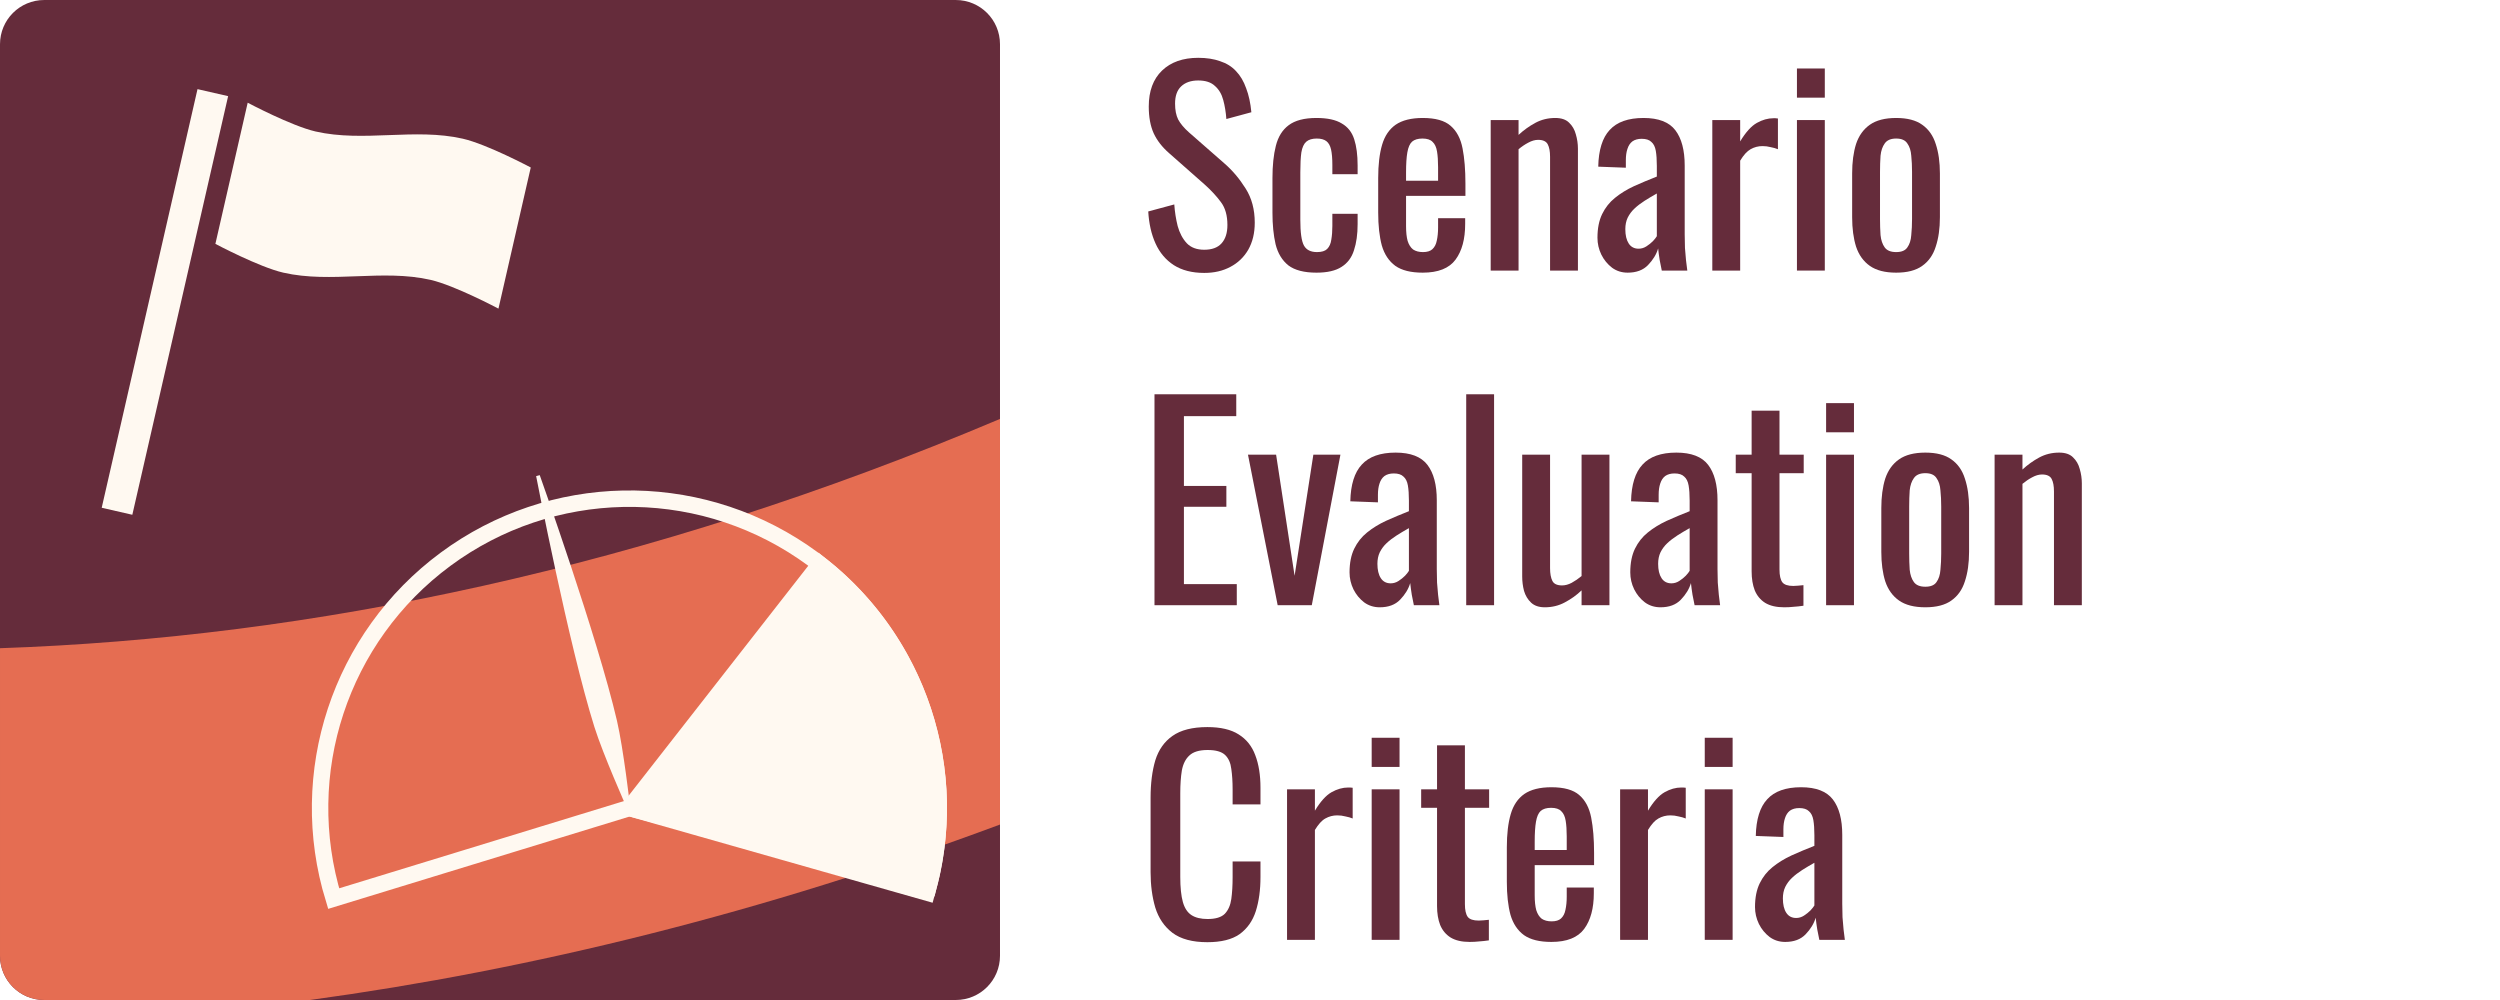
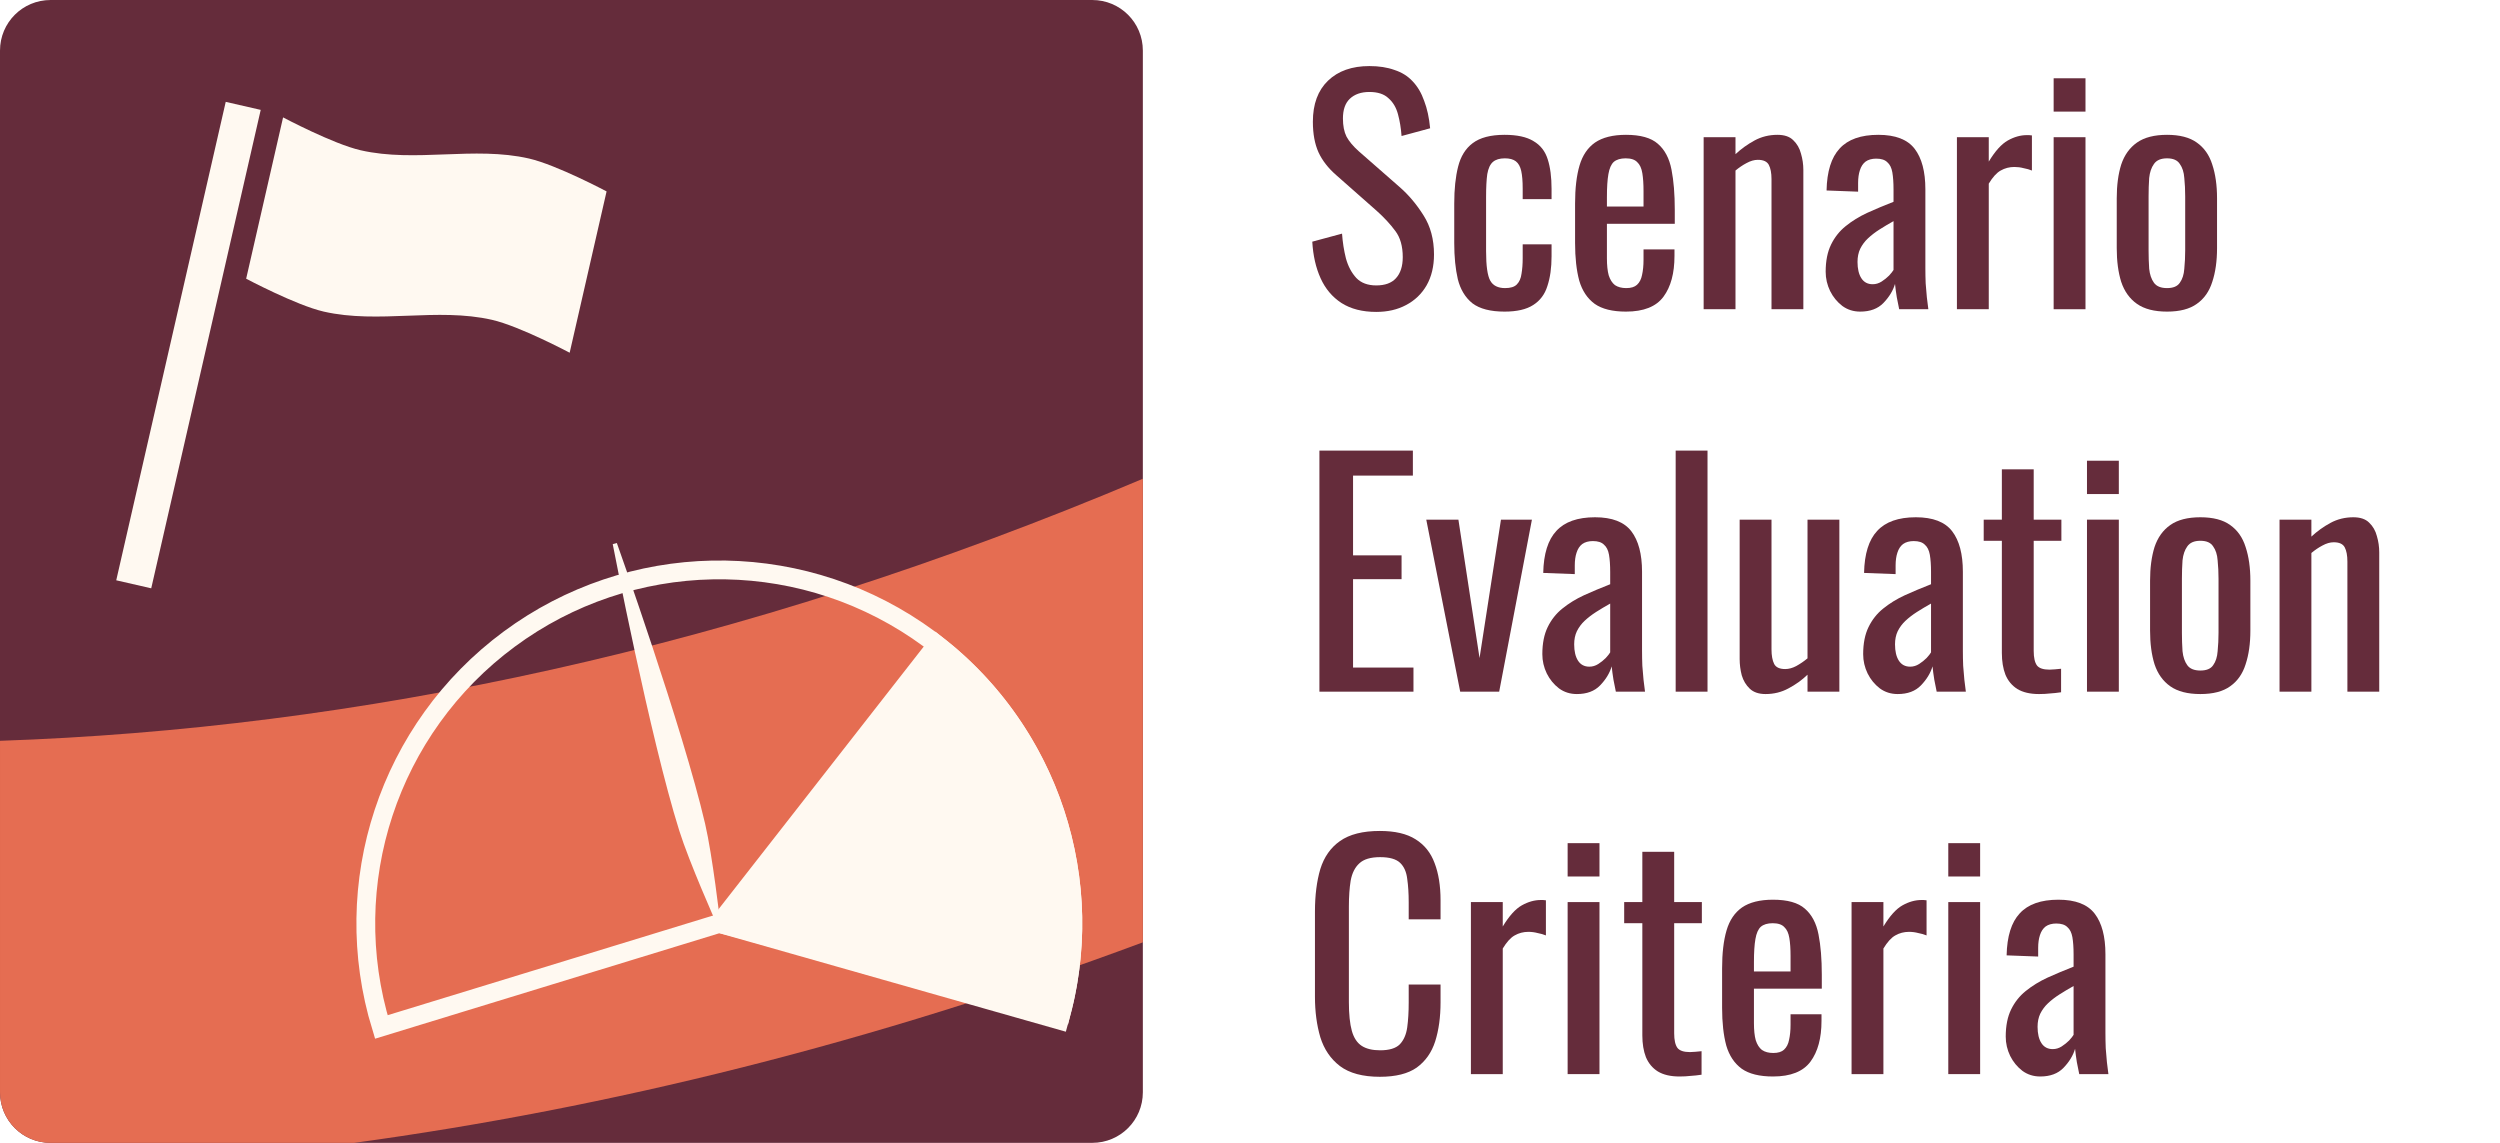
- <svg xmlns="http://www.w3.org/2000/svg" version="1.1" id="svg2" xml:space="preserve" width="640" height="256" viewBox="0 0 640 256">
+ <svg xmlns="http://www.w3.org/2000/svg" version="1.1" id="svg2" xml:space="preserve" width="560" height="256" viewBox="0 0 560 256">
  <defs id="defs6" />
  <g id="g8" transform="matrix(1.333333,0,0,-1.333333,-474.3139,3852.588)">
    <g id="path1038" transform="matrix(2.834646,0,0,-2.834646,611.0355,2909.929)" />
    <g id="g1921" transform="matrix(2.834646,0,0,-2.834646,67.73544,2889.441)">
      <path id="rect243" clip-path="none" style="fill:#652c3b;stroke-width:2.053" d="M 104.6 9.7506889e-07 C 102.938 9.7506889e-07 101.6 1.338 101.6 3 L 101.6 64.734 C 101.6 66.396 102.938 67.733 104.6 67.733 L 166.334 67.733 C 167.996 67.733 169.333 66.396 169.333 64.734 L 169.333 3 C 169.333 1.338 167.996 9.7506889e-07 166.334 9.7506889e-07 L 104.6 9.7506889e-07 z " />
      <path id="path1772" clip-path="none" style="stroke-width:2.053;fill:#e56d52;fill-opacity:1" d="M 165.583 95.676 C 141.545 105.844 118.796 110.488 97.85 111.207 L 97.85 132.035 C 97.85 133.697 99.187 135.035 100.849 135.035 L 118.837 135.035 C 133.924 132.976 149.553 129.118 165.583 123.15 L 165.583 95.676 z " transform="translate(3.750401,-67.30178)" />
      <g id="g1713" transform="matrix(1.093526,0.6246449,-0.6246449,1.093526,199.6829,121.7215)">
        <path style="fill:none;fill-opacity:1;stroke:#fff9f1;stroke-width:0.884;stroke-dasharray:none;stroke-opacity:1" id="path1707" d="m -76.014,-12.231 a 16.637,16.637 0 0 1 -3.826,-18.836 16.637,16.637 0 0 1 16.491,-9.874 16.637,16.637 0 0 1 14.797,12.267 l -16.066,4.321 z" />
        <path style="fill:#fff9f1;fill-opacity:1;stroke:#fff9f1;stroke-width:0.884;stroke-dasharray:none;stroke-opacity:1" id="path1709" d="m -62.226,-40.817 a 16.637,16.637 0 0 1 13.76,12.478 l -16.152,3.986 z" />
        <path style="color:#000000;fill:#fff9f1;fill-opacity:1;-inkscape-stroke:none" d="m -77.828,-37.363 c 0,0 6.027,7.023 9.413,10.161 1.135,1.052 3.637,2.888 3.637,2.888 l 0.141,-0.141 c 0,0 -1.836,-2.501 -2.888,-3.637 -3.138,-3.386 -10.161,-9.413 -10.161,-9.413 z" id="path1711" />
      </g>
      <path id="path1715" style="fill:#fff9f1;fill-opacity:1;stroke:none;stroke-width:0.029;stroke-dasharray:none;stroke-opacity:1" d="m 118.377,6.957 c 0,0 2.968,1.576 4.598,1.949 3.259,0.746 6.717,-0.257 9.977,0.489 1.63,0.373 4.598,1.949 4.598,1.949 l -2.188,9.561 c 0,0 -2.968,-1.576 -4.598,-1.949 -3.259,-0.746 -6.717,0.257 -9.977,-0.489 -1.63,-0.373 -4.598,-1.949 -4.598,-1.949 z m -7.814,27.91 6.489,-28.355 -2.074,-0.475 -6.489,28.355 z" />
    </g>
    <g aria-label="Scenario Evaluation Criteria" transform="scale(1,-1)" id="text378" style="font-size:50px;font-family:Catamaran;-inkscape-font-specification:Catamaran;fill:#652c3b;stroke:#652c3b;stroke-width:3.155">
      <path d="m 586.948,-2837.041 q -3.5,0 -5.85,-1.5 -2.3,-1.5 -3.5,-4.15 -1.2,-2.65 -1.4,-6.15 l 5,-1.35 q 0.15,2.15 0.65,4.15 0.55,2 1.75,3.3 1.2,1.25 3.35,1.25 2.2,0 3.3,-1.2 1.15,-1.25 1.15,-3.55 0,-2.75 -1.25,-4.4 -1.25,-1.7 -3.15,-3.4 l -6.8,-6 q -2,-1.75 -2.95,-3.8 -0.95,-2.1 -0.95,-5.15 0,-4.45 2.55,-6.9 2.55,-2.45 6.95,-2.45 2.4,0 4.2,0.65 1.85,0.6 3.05,1.9 1.25,1.3 1.95,3.3 0.75,1.95 1,4.6 l -4.8,1.3 q -0.15,-2 -0.6,-3.65 -0.45,-1.7 -1.6,-2.7 -1.1,-1.05 -3.2,-1.05 -2.1,0 -3.3,1.15 -1.15,1.1 -1.15,3.3 0,1.85 0.6,3.05 0.65,1.2 2.05,2.45 l 6.85,6 q 2.3,2 4.05,4.8 1.75,2.75 1.75,6.55 0,3 -1.25,5.2 -1.25,2.15 -3.45,3.3 -2.15,1.15 -5,1.15 z" style="font-family:Oswald;-inkscape-font-specification:Oswald;stroke:none" id="path301" />
      <path d="m 608.498,-2837.091 q -3.55,0 -5.4,-1.4 -1.8,-1.45 -2.45,-4.05 -0.6,-2.6 -0.6,-6.05 v -6.65 q 0,-3.65 0.65,-6.2 0.65,-2.6 2.45,-3.95 1.85,-1.4 5.35,-1.4 3.15,0 4.85,1.05 1.75,1 2.4,3.05 0.65,2 0.65,5 v 1.7 h -4.85 v -1.75 q 0,-1.9 -0.25,-3 -0.25,-1.1 -0.9,-1.6 -0.65,-0.5 -1.85,-0.5 -1.3,0 -2,0.6 -0.7,0.6 -0.95,2.05 -0.2,1.4 -0.2,3.85 v 9.1 q 0,3.7 0.7,4.95 0.7,1.25 2.5,1.25 1.35,0 1.95,-0.6 0.65,-0.65 0.8,-1.8 0.2,-1.15 0.2,-2.6 v -2.35 h 4.85 v 2 q 0,2.9 -0.7,5 -0.65,2.1 -2.4,3.2 -1.7,1.1 -4.8,1.1 z" style="font-family:Oswald;-inkscape-font-specification:Oswald;stroke:none" id="path303" />
      <path d="m 628.898,-2837.091 q -3.4,0 -5.25,-1.3 -1.85,-1.35 -2.6,-3.9 -0.7,-2.6 -0.7,-6.35 v -6.6 q 0,-3.85 0.75,-6.4 0.75,-2.55 2.6,-3.85 1.9,-1.3 5.2,-1.3 3.65,0 5.35,1.5 1.75,1.5 2.3,4.35 0.55,2.8 0.55,6.75 v 2.35 h -11.4 v 5.8 q 0,1.75 0.3,2.85 0.35,1.1 1.05,1.65 0.75,0.5 1.9,0.5 1.2,0 1.8,-0.55 0.65,-0.6 0.85,-1.65 0.25,-1.1 0.25,-2.55 v -1.75 h 5.2 v 1.1 q 0,4.35 -1.85,6.85 -1.85,2.5 -6.3,2.5 z m -3.2,-17.65 h 6.15 v -2.6 q 0,-1.8 -0.2,-3 -0.2,-1.25 -0.85,-1.85 -0.6,-0.65 -1.95,-0.65 -1.3,0 -2,0.6 -0.65,0.6 -0.9,2.05 -0.25,1.4 -0.25,3.9 z" style="font-family:Oswald;-inkscape-font-specification:Oswald;stroke:none" id="path305" />
      <path d="m 641.948,-2837.491 v -28.9 h 5.35 v 2.85 q 1.45,-1.35 3.2,-2.3 1.75,-0.95 3.85,-0.95 1.75,0 2.65,0.9 0.95,0.9 1.3,2.25 0.4,1.35 0.4,2.75 v 23.4 h -5.35 v -21.85 q 0,-1.55 -0.45,-2.4 -0.45,-0.85 -1.85,-0.85 -0.9,0 -1.9,0.55 -0.95,0.5 -1.85,1.25 v 23.3 z" style="font-family:Oswald;-inkscape-font-specification:Oswald;stroke:none" id="path307" />
      <path d="m 668.248,-2837.091 q -1.7,0 -3,-0.95 -1.3,-1 -2.05,-2.5 -0.75,-1.55 -0.75,-3.25 0,-2.7 0.9,-4.55 0.9,-1.85 2.45,-3.1 1.6,-1.3 3.65,-2.25 2.1,-0.95 4.4,-1.85 v -2.05 q 0,-1.75 -0.2,-2.9 -0.2,-1.15 -0.85,-1.7 -0.6,-0.6 -1.85,-0.6 -1.1,0 -1.8,0.5 -0.65,0.5 -0.95,1.45 -0.3,0.9 -0.3,2.15 v 1.45 l -5.3,-0.2 q 0.1,-4.8 2.2,-7.05 2.1,-2.3 6.5,-2.3 4.3,0 6.1,2.35 1.8,2.35 1.8,6.8 v 13.2 q 0,1.35 0.05,2.6 0.1,1.25 0.2,2.35 0.15,1.05 0.25,2 h -4.9 q -0.15,-0.8 -0.4,-2 -0.2,-1.25 -0.3,-2.25 -0.5,1.7 -1.95,3.2 -1.4,1.45 -3.9,1.45 z m 2.1,-4.6 q 0.8,0 1.5,-0.45 0.7,-0.45 1.25,-1 0.55,-0.6 0.75,-0.95 v -8.2 q -1.25,0.7 -2.35,1.4 -1.1,0.7 -1.95,1.5 -0.8,0.75 -1.3,1.75 -0.45,0.95 -0.45,2.2 0,1.75 0.65,2.75 0.65,1 1.9,1 z" style="font-family:Oswald;-inkscape-font-specification:Oswald;stroke:none" id="path309" />
      <path d="m 684.498,-2837.491 v -28.9 h 5.35 v 4.1 q 1.6,-2.65 3.2,-3.55 1.6,-0.9 3.2,-0.9 0.2,0 0.35,0 0.2,0 0.5,0.05 v 5.9 q -0.6,-0.25 -1.4,-0.4 -0.75,-0.2 -1.55,-0.2 -1.25,0 -2.3,0.6 -1,0.55 -2,2.2 v 21.1 z" style="font-family:Oswald;-inkscape-font-specification:Oswald;stroke:none" id="path311" />
      <path d="m 700.748,-2837.491 v -28.9 h 5.35 v 28.9 z m 0,-33.2 v -5.6 h 5.35 v 5.6 z" style="font-family:Oswald;-inkscape-font-specification:Oswald;stroke:none" id="path313" />
      <path d="m 719.798,-2837.091 q -3.2,0 -5.05,-1.3 -1.85,-1.3 -2.65,-3.7 -0.75,-2.4 -0.75,-5.65 v -8.4 q 0,-3.25 0.75,-5.65 0.8,-2.4 2.65,-3.7 1.85,-1.3 5.05,-1.3 3.2,0 5,1.3 1.85,1.3 2.6,3.7 0.8,2.4 0.8,5.65 v 8.4 q 0,3.25 -0.8,5.65 -0.75,2.4 -2.6,3.7 -1.8,1.3 -5,1.3 z m 0,-3.95 q 1.55,0 2.15,-0.9 0.65,-0.9 0.75,-2.35 0.15,-1.5 0.15,-3.1 v -9.05 q 0,-1.65 -0.15,-3.1 -0.1,-1.45 -0.75,-2.35 -0.6,-0.95 -2.15,-0.95 -1.55,0 -2.2,0.95 -0.65,0.9 -0.8,2.35 -0.1,1.45 -0.1,3.1 v 9.05 q 0,1.6 0.1,3.1 0.15,1.45 0.8,2.35 0.65,0.9 2.2,0.9 z" style="font-family:Oswald;-inkscape-font-specification:Oswald;stroke:none" id="path315" />
      <path d="m 577.398,-2773.241 v -40.5 h 15.7 v 4.2 h -10.05 v 13.4 h 8.15 v 4 h -8.15 v 14.85 h 10.15 v 4.05 z" style="font-family:Oswald;-inkscape-font-specification:Oswald;stroke:none" id="path317" />
      <path d="m 601.048,-2773.241 -5.7,-28.9 h 5.4 l 3.55,23.25 3.6,-23.25 h 5.2 l -5.5,28.9 z" style="font-family:Oswald;-inkscape-font-specification:Oswald;stroke:none" id="path319" />
      <path d="m 620.648,-2772.841 q -1.7,0 -3,-0.95 -1.3,-1 -2.05,-2.5 -0.75,-1.55 -0.75,-3.25 0,-2.7 0.9,-4.55 0.9,-1.85 2.45,-3.1 1.6,-1.3 3.65,-2.25 2.1,-0.95 4.4,-1.85 v -2.05 q 0,-1.75 -0.2,-2.9 -0.2,-1.15 -0.85,-1.7 -0.6,-0.6 -1.85,-0.6 -1.1,0 -1.8,0.5 -0.65,0.5 -0.95,1.45 -0.3,0.9 -0.3,2.15 v 1.45 l -5.3,-0.2 q 0.1,-4.8 2.2,-7.05 2.1,-2.3 6.5,-2.3 4.3,0 6.1,2.35 1.8,2.35 1.8,6.8 v 13.2 q 0,1.35 0.05,2.6 0.1,1.25 0.2,2.35 0.15,1.05 0.25,2 h -4.9 q -0.15,-0.8 -0.4,-2 -0.2,-1.25 -0.3,-2.25 -0.5,1.7 -1.95,3.2 -1.4,1.45 -3.9,1.45 z m 2.1,-4.6 q 0.8,0 1.5,-0.45 0.7,-0.45 1.25,-1 0.55,-0.6 0.75,-0.95 v -8.2 q -1.25,0.7 -2.35,1.4 -1.1,0.7 -1.95,1.5 -0.8,0.75 -1.3,1.75 -0.45,0.95 -0.45,2.2 0,1.75 0.65,2.75 0.65,1 1.9,1 z" style="font-family:Oswald;-inkscape-font-specification:Oswald;stroke:none" id="path321" />
      <path d="m 637.248,-2773.241 v -40.5 h 5.35 v 40.5 z" style="font-family:Oswald;-inkscape-font-specification:Oswald;stroke:none" id="path323" />
      <path d="m 652.348,-2772.841 q -1.7,0 -2.65,-0.9 -0.95,-0.9 -1.35,-2.25 -0.35,-1.35 -0.35,-2.75 v -23.4 h 5.35 v 21.8 q 0,1.55 0.45,2.45 0.45,0.85 1.85,0.85 0.9,0 1.85,-0.5 1,-0.55 1.9,-1.3 v -23.3 h 5.35 v 28.9 h -5.35 v -2.85 q -1.4,1.35 -3.2,2.3 -1.75,0.95 -3.85,0.95 z" style="font-family:Oswald;-inkscape-font-specification:Oswald;stroke:none" id="path325" />
      <path d="m 674.548,-2772.841 q -1.7,0 -3,-0.95 -1.3,-1 -2.05,-2.5 -0.75,-1.55 -0.75,-3.25 0,-2.7 0.9,-4.55 0.9,-1.85 2.45,-3.1 1.6,-1.3 3.65,-2.25 2.1,-0.95 4.4,-1.85 v -2.05 q 0,-1.75 -0.2,-2.9 -0.2,-1.15 -0.85,-1.7 -0.6,-0.6 -1.85,-0.6 -1.1,0 -1.8,0.5 -0.65,0.5 -0.95,1.45 -0.3,0.9 -0.3,2.15 v 1.45 l -5.3,-0.2 q 0.1,-4.8 2.2,-7.05 2.1,-2.3 6.5,-2.3 4.3,0 6.1,2.35 1.8,2.35 1.8,6.8 v 13.2 q 0,1.35 0.05,2.6 0.1,1.25 0.2,2.35 0.15,1.05 0.25,2 h -4.9 q -0.15,-0.8 -0.4,-2 -0.2,-1.25 -0.3,-2.25 -0.5,1.7 -1.95,3.2 -1.4,1.45 -3.9,1.45 z m 2.1,-4.6 q 0.8,0 1.5,-0.45 0.7,-0.45 1.25,-1 0.55,-0.6 0.75,-0.95 v -8.2 q -1.25,0.7 -2.35,1.4 -1.1,0.7 -1.95,1.5 -0.8,0.75 -1.3,1.75 -0.45,0.95 -0.45,2.2 0,1.75 0.65,2.75 0.65,1 1.9,1 z" style="font-family:Oswald;-inkscape-font-specification:Oswald;stroke:none" id="path327" />
      <path d="m 698.298,-2772.841 q -2.25,0 -3.65,-0.85 -1.35,-0.85 -2,-2.4 -0.6,-1.55 -0.6,-3.65 v -18.85 h -3.05 v -3.55 h 3.05 v -8.45 h 5.35 v 8.45 h 4.65 v 3.55 h -4.65 v 18.5 q 0,1.7 0.55,2.45 0.55,0.7 2.1,0.7 0.4,0 0.9,-0.05 0.55,-0.05 1.05,-0.1 v 3.95 q -1,0.15 -1.85,0.2 -0.85,0.1 -1.85,0.1 z" style="font-family:Oswald;-inkscape-font-specification:Oswald;stroke:none" id="path329" />
      <path d="m 706.348,-2773.241 v -28.9 h 5.35 v 28.9 z m 0,-33.2 v -5.6 h 5.35 v 5.6 z" style="font-family:Oswald;-inkscape-font-specification:Oswald;stroke:none" id="path331" />
      <path d="m 725.398,-2772.841 q -3.2,0 -5.05,-1.3 -1.85,-1.3 -2.65,-3.7 -0.75,-2.4 -0.75,-5.65 v -8.4 q 0,-3.25 0.75,-5.65 0.8,-2.4 2.65,-3.7 1.85,-1.3 5.05,-1.3 3.2,0 5,1.3 1.85,1.3 2.6,3.7 0.8,2.4 0.8,5.65 v 8.4 q 0,3.25 -0.8,5.65 -0.75,2.4 -2.6,3.7 -1.8,1.3 -5,1.3 z m 0,-3.95 q 1.55,0 2.15,-0.9 0.65,-0.9 0.75,-2.35 0.15,-1.5 0.15,-3.1 v -9.05 q 0,-1.65 -0.15,-3.1 -0.1,-1.45 -0.75,-2.35 -0.6,-0.95 -2.15,-0.95 -1.55,0 -2.2,0.95 -0.65,0.9 -0.8,2.35 -0.1,1.45 -0.1,3.1 v 9.05 q 0,1.6 0.1,3.1 0.15,1.45 0.8,2.35 0.65,0.9 2.2,0.9 z" style="font-family:Oswald;-inkscape-font-specification:Oswald;stroke:none" id="path333" />
      <path d="m 738.698,-2773.241 v -28.9 h 5.35 v 2.85 q 1.45,-1.35 3.2,-2.3 1.75,-0.95 3.85,-0.95 1.75,0 2.65,0.9 0.95,0.9 1.3,2.25 0.4,1.35 0.4,2.75 v 23.4 h -5.35 v -21.85 q 0,-1.55 -0.45,-2.4 -0.45,-0.85 -1.85,-0.85 -0.9,0 -1.9,0.55 -0.95,0.5 -1.85,1.25 v 23.3 z" style="font-family:Oswald;-inkscape-font-specification:Oswald;stroke:none" id="path335" />
      <path d="m 587.548,-2708.541 q -4.3,0 -6.7,-1.8 -2.35,-1.8 -3.3,-4.85 -0.9,-3.05 -0.9,-6.8 v -14.3 q 0,-4.1 0.9,-7.15 0.95,-3.05 3.3,-4.7 2.4,-1.7 6.7,-1.7 3.8,0 6,1.4 2.25,1.4 3.2,4 1,2.6 1,6.25 v 3.2 h -5.35 v -2.85 q 0,-2.25 -0.25,-3.95 -0.2,-1.75 -1.2,-2.7 -1,-0.95 -3.35,-0.95 -2.4,0 -3.5,1.05 -1.1,1 -1.45,2.9 -0.3,1.85 -0.3,4.35 v 16.05 q 0,3.05 0.5,4.85 0.5,1.75 1.65,2.5 1.15,0.75 3.1,0.75 2.3,0 3.3,-1 1,-1.05 1.25,-2.85 0.25,-1.8 0.25,-4.2 v -3 h 5.35 v 3 q 0,3.7 -0.9,6.55 -0.9,2.8 -3.1,4.4 -2.2,1.55 -6.2,1.55 z" style="font-family:Oswald;-inkscape-font-specification:Oswald;stroke:none" id="path337" />
      <path d="m 602.848,-2708.991 v -28.9 h 5.35 v 4.1 q 1.6,-2.65 3.2,-3.55 1.6,-0.9 3.2,-0.9 0.2,0 0.35,0 0.2,0 0.5,0.05 v 5.9 q -0.6,-0.25 -1.4,-0.4 -0.75,-0.2 -1.55,-0.2 -1.25,0 -2.3,0.6 -1,0.55 -2,2.2 v 21.1 z" style="font-family:Oswald;-inkscape-font-specification:Oswald;stroke:none" id="path339" />
      <path d="m 619.098,-2708.991 v -28.9 h 5.35 v 28.9 z m 0,-33.2 v -5.6 h 5.35 v 5.6 z" style="font-family:Oswald;-inkscape-font-specification:Oswald;stroke:none" id="path341" />
      <path d="m 637.898,-2708.591 q -2.25,0 -3.65,-0.85 -1.35,-0.85 -2,-2.4 -0.6,-1.55 -0.6,-3.65 v -18.85 h -3.05 v -3.55 h 3.05 v -8.45 h 5.35 v 8.45 h 4.65 v 3.55 h -4.65 v 18.5 q 0,1.7 0.55,2.45 0.55,0.7 2.1,0.7 0.4,0 0.9,-0.05 0.55,-0.05 1.05,-0.1 v 3.95 q -1,0.15 -1.85,0.2 -0.85,0.1 -1.85,0.1 z" style="font-family:Oswald;-inkscape-font-specification:Oswald;stroke:none" id="path343" />
      <path d="m 653.598,-2708.591 q -3.4,0 -5.25,-1.3 -1.85,-1.35 -2.6,-3.9 -0.7,-2.6 -0.7,-6.35 v -6.6 q 0,-3.85 0.75,-6.4 0.75,-2.55 2.6,-3.85 1.9,-1.3 5.2,-1.3 3.65,0 5.35,1.5 1.75,1.5 2.3,4.35 0.55,2.8 0.55,6.75 v 2.35 h -11.4 v 5.8 q 0,1.75 0.3,2.85 0.35,1.1 1.05,1.65 0.75,0.5 1.9,0.5 1.2,0 1.8,-0.55 0.65,-0.6 0.85,-1.65 0.25,-1.1 0.25,-2.55 v -1.75 h 5.2 v 1.1 q 0,4.35 -1.85,6.85 -1.85,2.5 -6.3,2.5 z m -3.2,-17.65 h 6.15 v -2.6 q 0,-1.8 -0.2,-3 -0.2,-1.25 -0.85,-1.85 -0.6,-0.65 -1.95,-0.65 -1.3,0 -2,0.6 -0.65,0.6 -0.9,2.05 -0.25,1.4 -0.25,3.9 z" style="font-family:Oswald;-inkscape-font-specification:Oswald;stroke:none" id="path345" />
      <path d="m 666.798,-2708.991 v -28.9 h 5.35 v 4.1 q 1.6,-2.65 3.2,-3.55 1.6,-0.9 3.2,-0.9 0.2,0 0.35,0 0.2,0 0.5,0.05 v 5.9 q -0.6,-0.25 -1.4,-0.4 -0.75,-0.2 -1.55,-0.2 -1.25,0 -2.3,0.6 -1,0.55 -2,2.2 v 21.1 z" style="font-family:Oswald;-inkscape-font-specification:Oswald;stroke:none" id="path347" />
      <path d="m 683.048,-2708.991 v -28.9 h 5.35 v 28.9 z m 0,-33.2 v -5.6 h 5.35 v 5.6 z" style="font-family:Oswald;-inkscape-font-specification:Oswald;stroke:none" id="path349" />
      <path d="m 698.498,-2708.591 q -1.7,0 -3,-0.95 -1.3,-1 -2.05,-2.5 -0.75,-1.55 -0.75,-3.25 0,-2.7 0.9,-4.55 0.9,-1.85 2.45,-3.1 1.6,-1.3 3.65,-2.25 2.1,-0.95 4.4,-1.85 v -2.05 q 0,-1.75 -0.2,-2.9 -0.2,-1.15 -0.85,-1.7 -0.6,-0.6 -1.85,-0.6 -1.1,0 -1.8,0.5 -0.65,0.5 -0.95,1.45 -0.3,0.9 -0.3,2.15 v 1.45 l -5.3,-0.2 q 0.1,-4.8 2.2,-7.05 2.1,-2.3 6.5,-2.3 4.3,0 6.1,2.35 1.8,2.35 1.8,6.8 v 13.2 q 0,1.35 0.05,2.6 0.1,1.25 0.2,2.35 0.15,1.05 0.25,2 h -4.9 q -0.15,-0.8 -0.4,-2 -0.2,-1.25 -0.3,-2.25 -0.5,1.7 -1.95,3.2 -1.4,1.45 -3.9,1.45 z m 2.1,-4.6 q 0.8,0 1.5,-0.45 0.7,-0.45 1.25,-1 0.55,-0.6 0.75,-0.95 v -8.2 q -1.25,0.7 -2.35,1.4 -1.1,0.7 -1.95,1.5 -0.8,0.75 -1.3,1.75 -0.45,0.95 -0.45,2.2 0,1.75 0.65,2.75 0.65,1 1.9,1 z" style="font-family:Oswald;-inkscape-font-specification:Oswald;stroke:none" id="path351" />
    </g>
  </g>
</svg>
